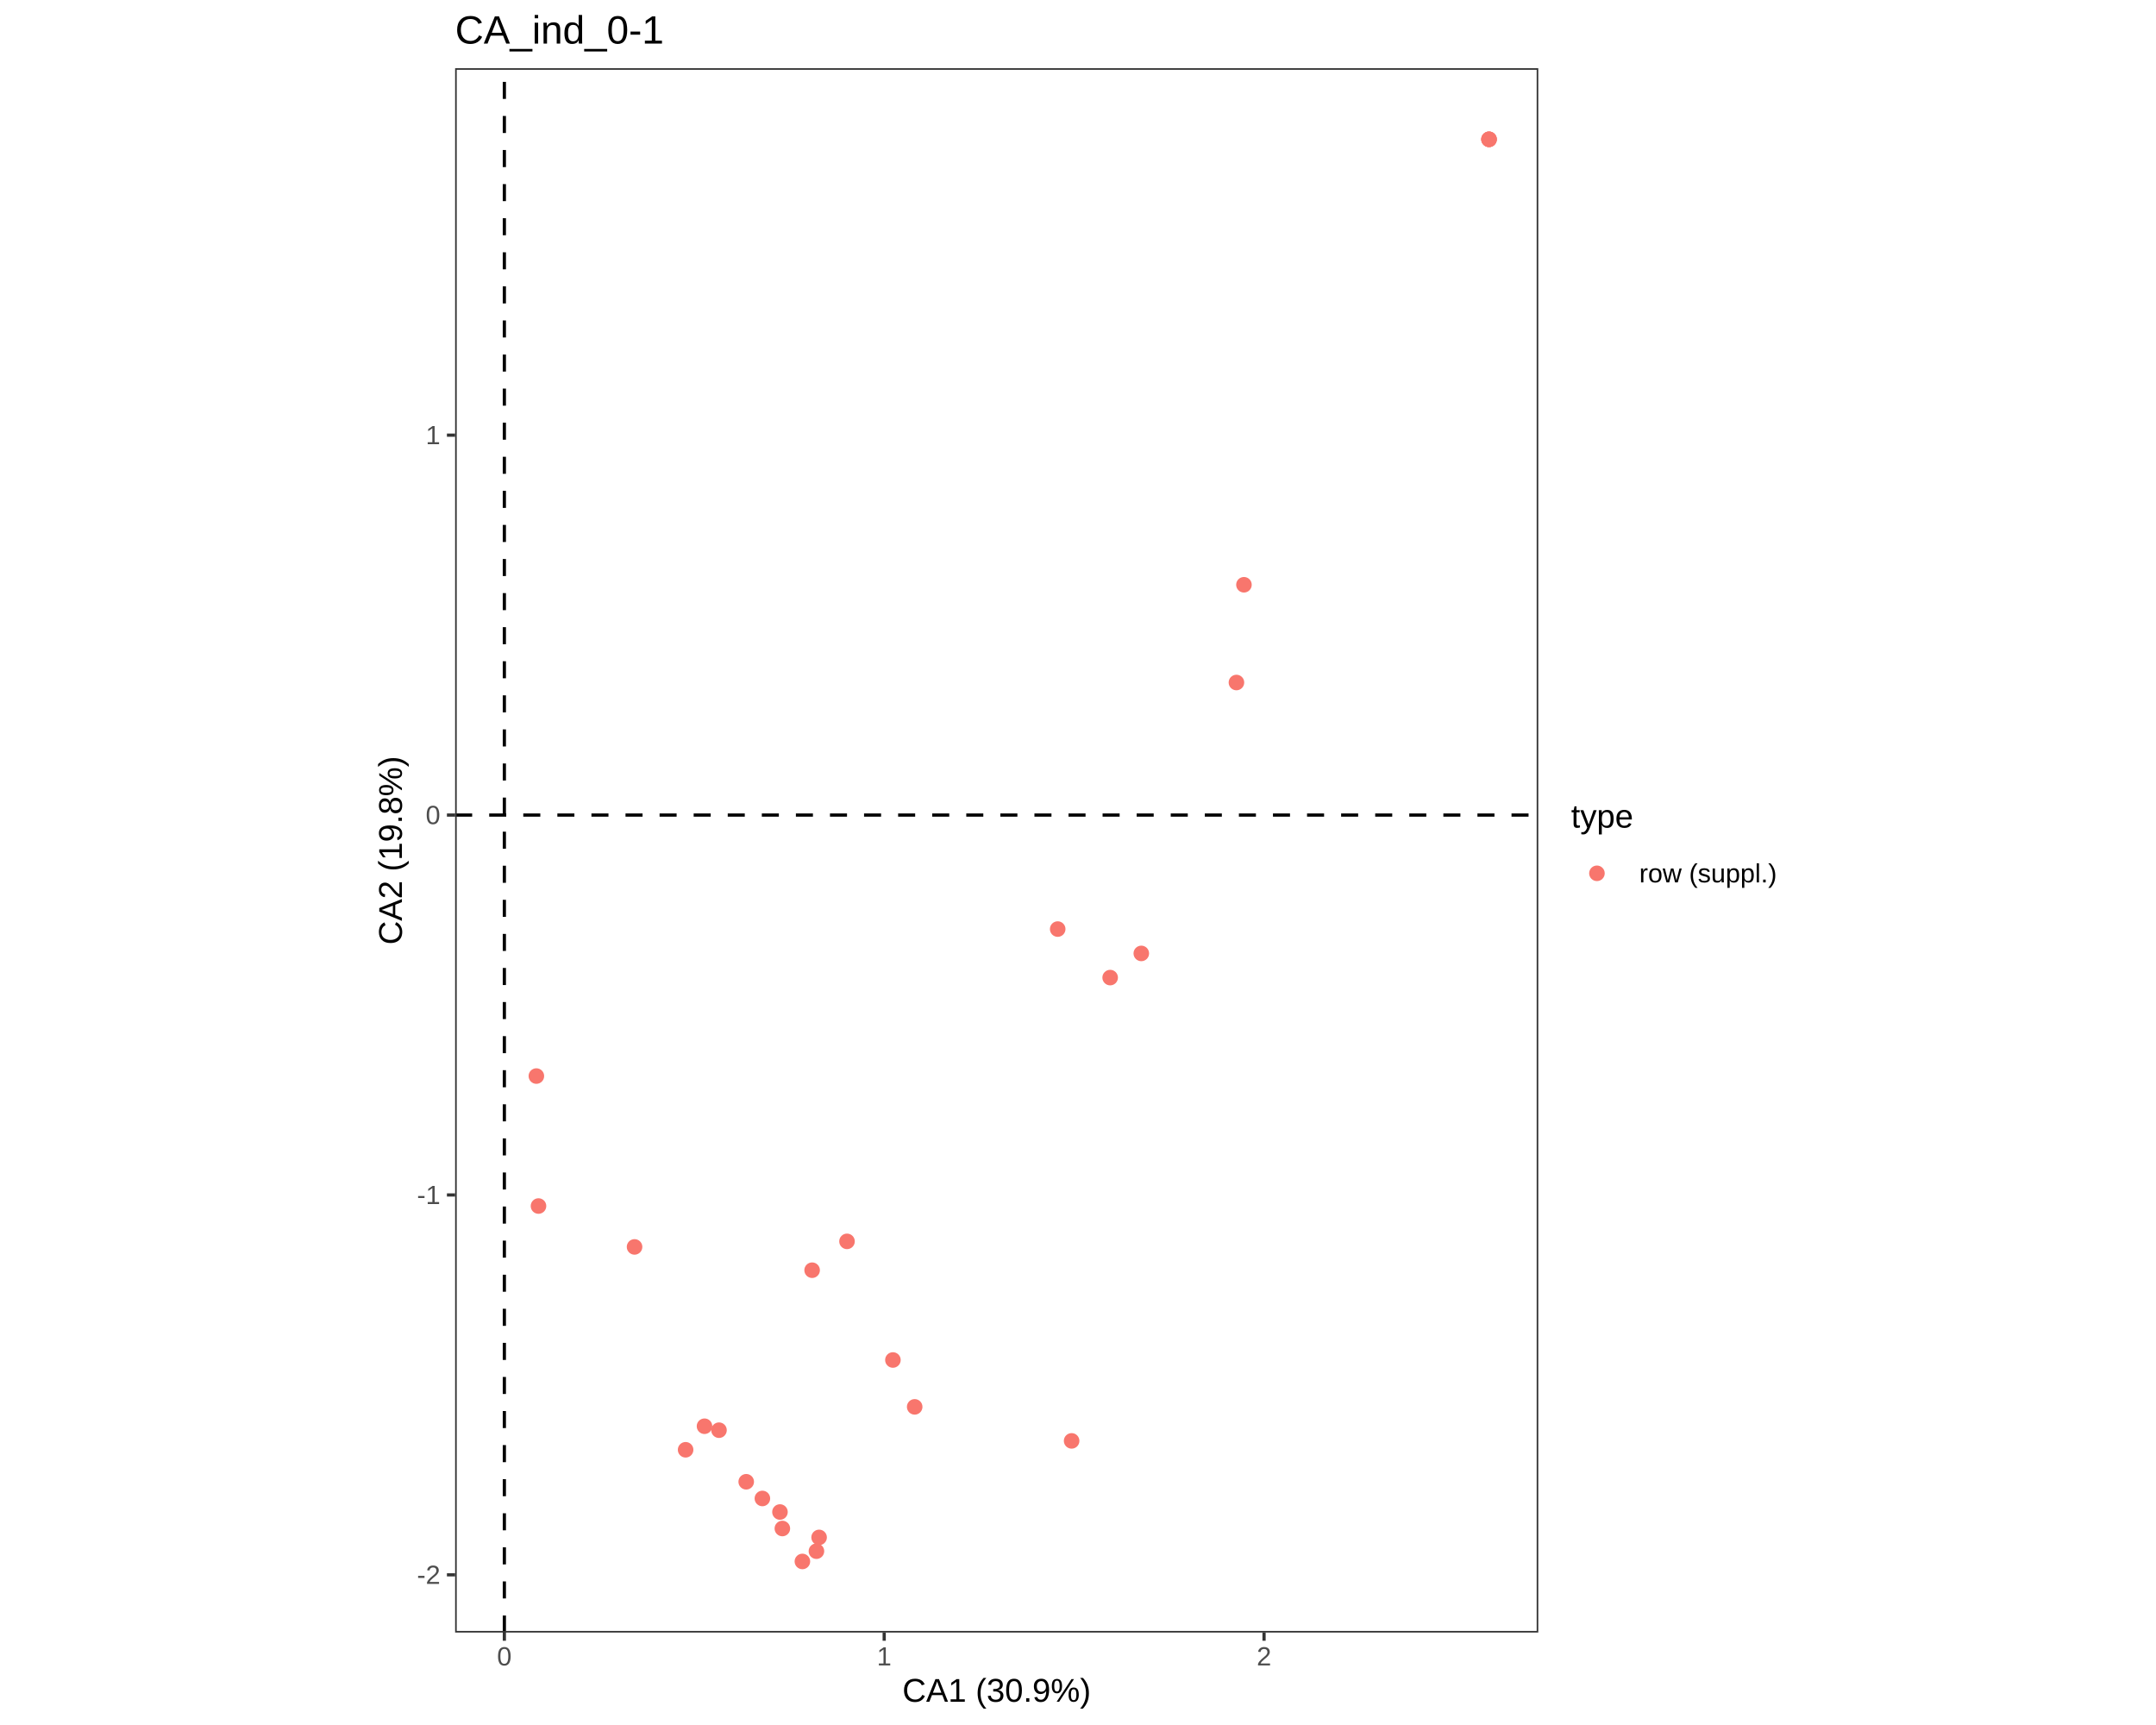
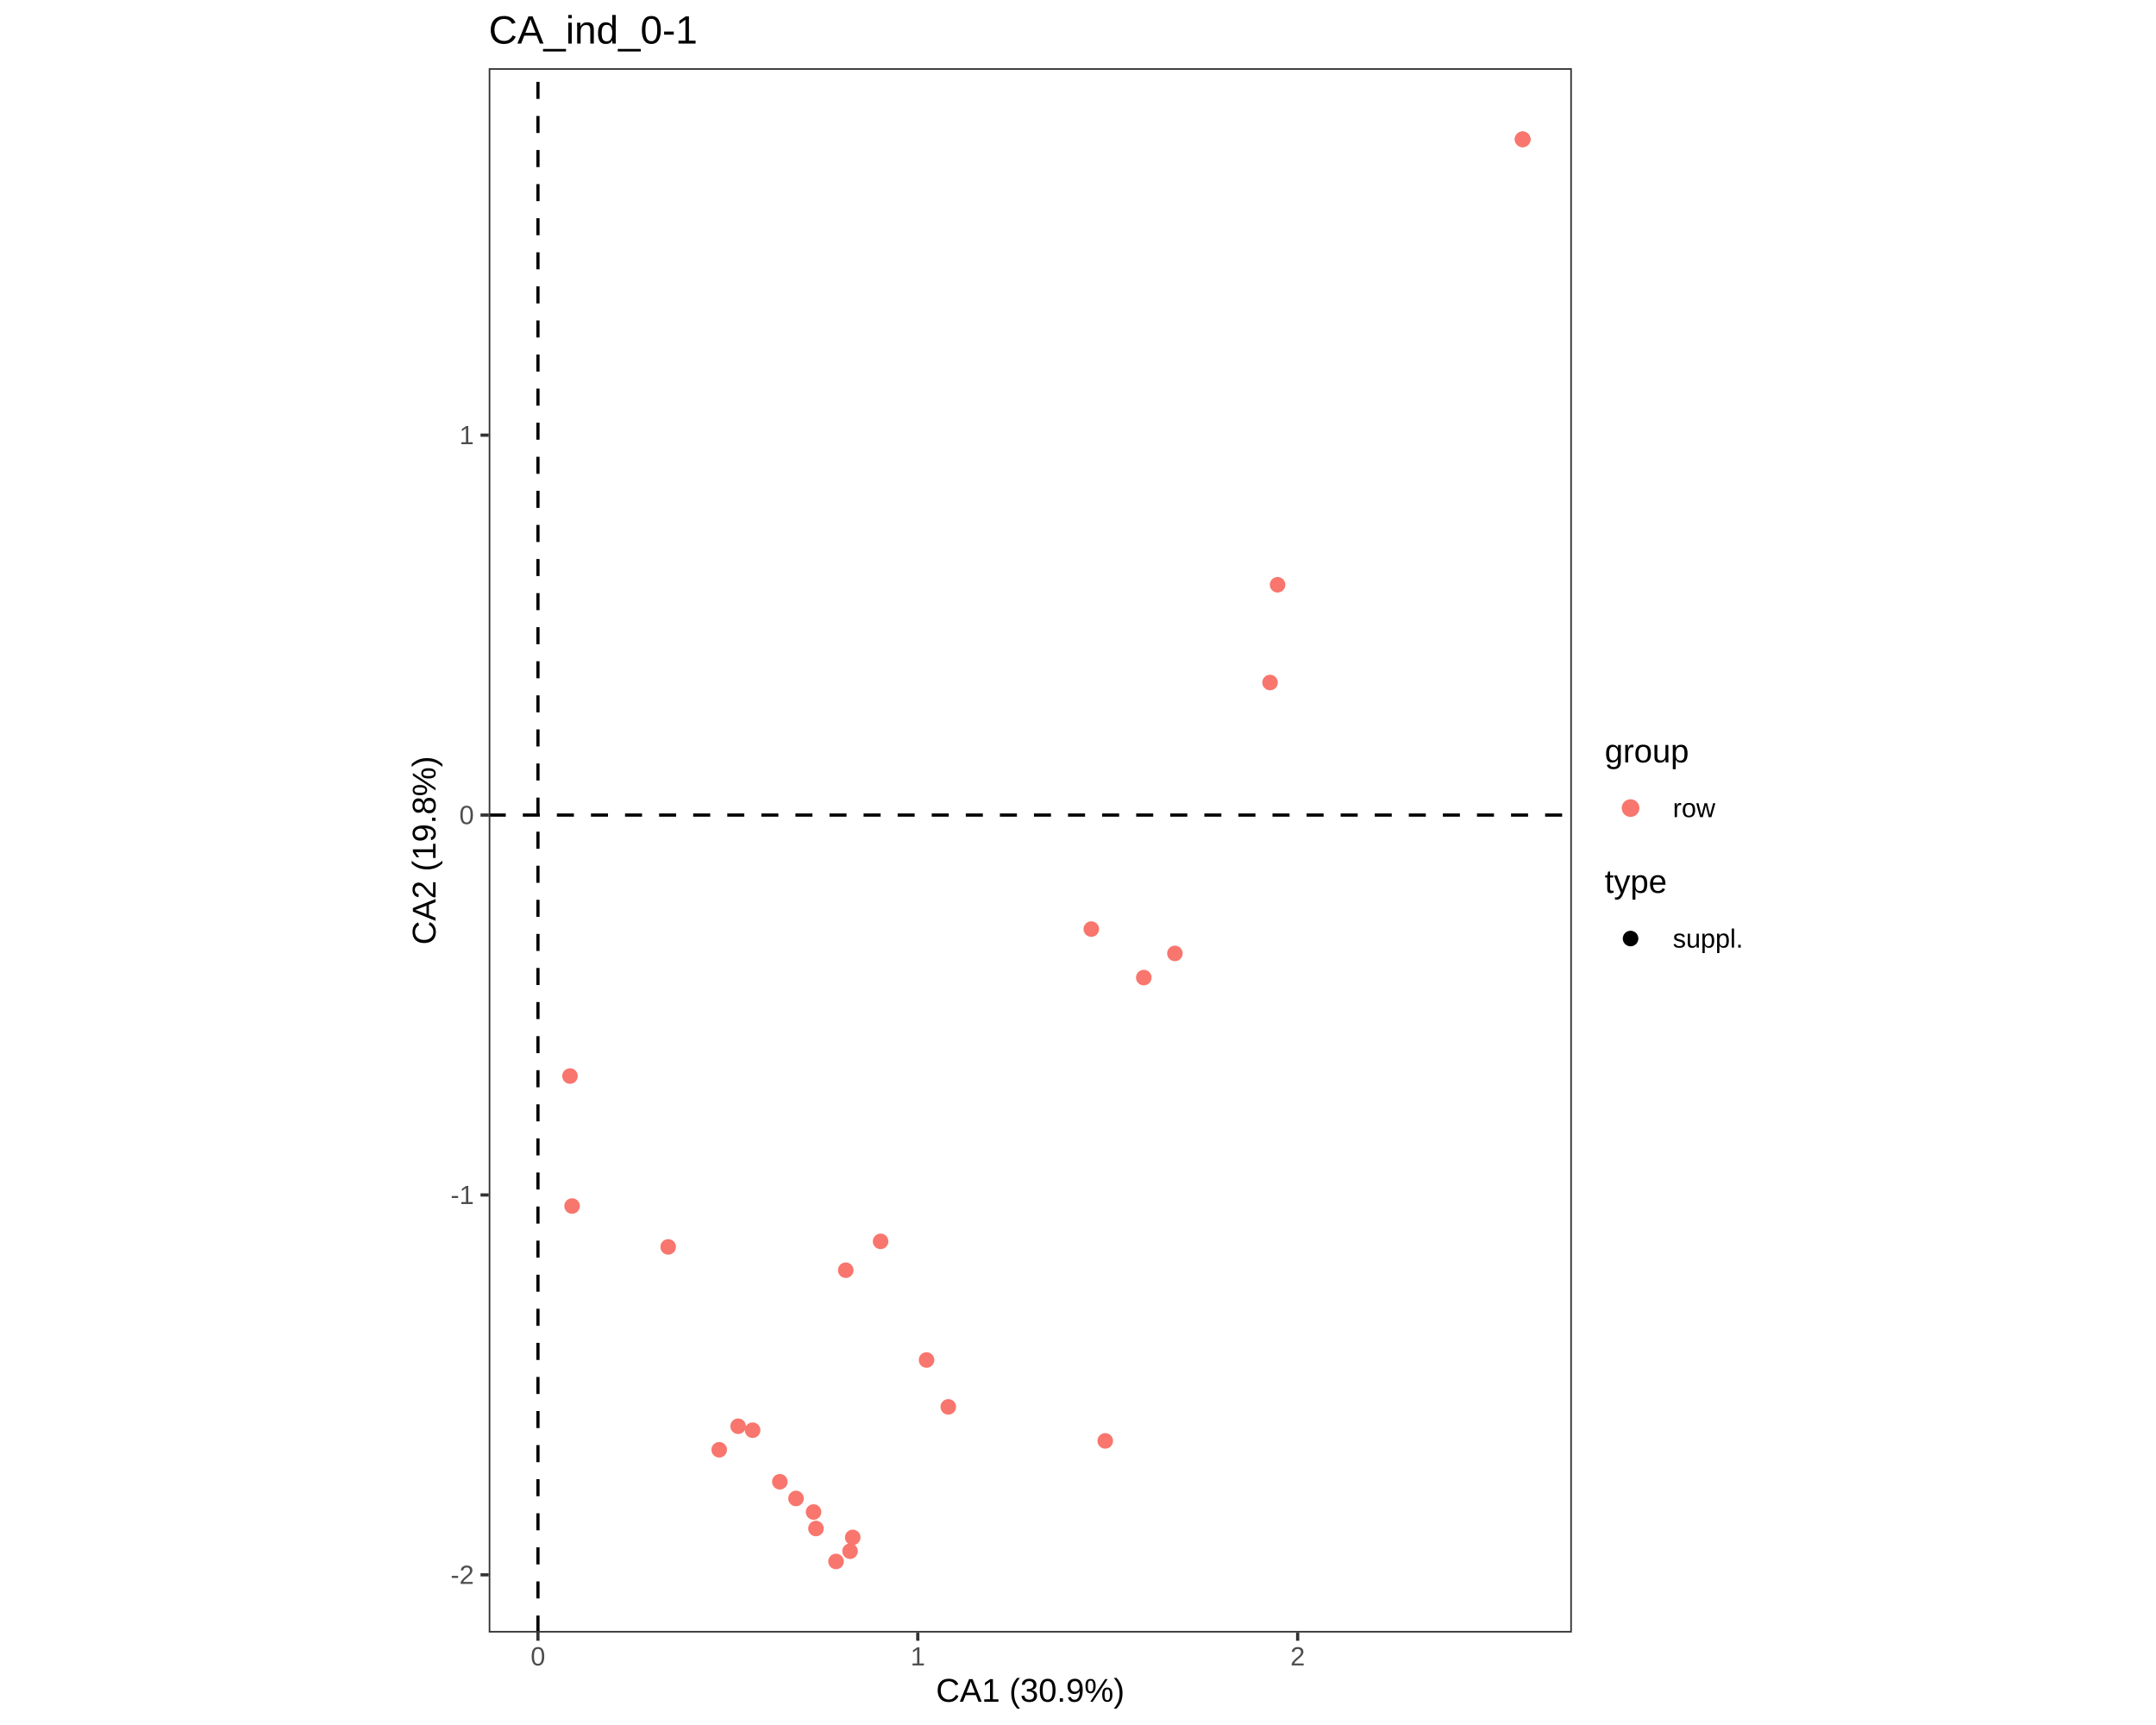
<svg xmlns="http://www.w3.org/2000/svg" viewBox="0 0 720.00 576.00">
  <defs>
    <style type="text/css">
    line, polyline, polygon, path, rect, circle {
      fill: none;
      stroke: #000000;
      stroke-linecap: round;
      stroke-linejoin: round;
      stroke-miterlimit: 10.00;
    }
  </style>
  </defs>
  <rect width="100%" height="100%" style="stroke: none; fill: #FFFFFF;" />
  <defs>
-     <clipPath id="cpMTIxLjE4fDU5OC44Mnw1NzYuMDB8MC4wMA==">
-       <rect x="121.18" y="0.00" width="477.64" height="576.00" />
+     <clipPath id="cpMTMyLjQwfDU4Ny42MHw1NzYuMDB8MC4wMA==">
+       <rect x="132.40" y="0.00" width="455.19" height="576.00" />
    </clipPath>
  </defs>
-   <rect x="121.18" y="0.00" width="477.64" height="576.00" style="stroke-width: 1.07; stroke: #FFFFFF; fill: #FFFFFF;" clip-path="url(#cpMTIxLjE4fDU5OC44Mnw1NzYuMDB8MC4wMA==)" />
+   <rect x="132.40" y="0.00" width="455.19" height="576.00" style="stroke-width: 1.07; stroke: #FFFFFF; fill: #FFFFFF;" clip-path="url(#cpMTMyLjQwfDU4Ny42MHw1NzYuMDB8MC4wMA==)" />
  <defs>
    <clipPath id="cpMC4wMHw3MjAuMDB8NTc2LjAwfDAuMDA=">
      <rect x="0.00" y="0.00" width="720.00" height="576.00" />
    </clipPath>
  </defs>
  <defs>
-     <clipPath id="cpMTUxLjk5fDUxMy43MHw1NDUuMTN8MjIuNzc=">
-       <rect x="151.99" y="22.77" width="361.72" height="522.36" />
+     <clipPath id="cpMTYzLjIxfDUyNC45M3w1NDUuMTN8MjIuNzc=">
+       <rect x="163.21" y="22.77" width="361.72" height="522.36" />
    </clipPath>
  </defs>
-   <rect x="151.99" y="22.77" width="361.72" height="522.36" style="stroke-width: 1.07; stroke: none; fill: #FFFFFF;" clip-path="url(#cpMTUxLjk5fDUxMy43MHw1NDUuMTN8MjIuNzc=)" />
-   <line x1="168.43" y1="545.13" x2="168.43" y2="22.77" style="stroke-width: 1.07; stroke-dasharray: 5.69,5.69; stroke-linecap: butt;" clip-path="url(#cpMTUxLjk5fDUxMy43MHw1NDUuMTN8MjIuNzc=)" />
-   <line x1="151.99" y1="272.16" x2="513.70" y2="272.16" style="stroke-width: 1.07; stroke-dasharray: 5.69,5.69; stroke-linecap: butt;" clip-path="url(#cpMTUxLjk5fDUxMy43MHw1NDUuMTN8MjIuNzc=)" />
-   <circle cx="298.19" cy="454.12" r="1.95pt" style="stroke-width: 0.71; stroke: none; fill: #F8766D;" clip-path="url(#cpMTUxLjk5fDUxMy43MHw1NDUuMTN8MjIuNzc=)" />
-   <circle cx="282.86" cy="414.51" r="1.95pt" style="stroke-width: 0.71; stroke: none; fill: #F8766D;" clip-path="url(#cpMTUxLjk5fDUxMy43MHw1NDUuMTN8MjIuNzc=)" />
-   <circle cx="240.11" cy="477.56" r="1.95pt" style="stroke-width: 0.71; stroke: none; fill: #F8766D;" clip-path="url(#cpMTUxLjk5fDUxMy43MHw1NDUuMTN8MjIuNzc=)" />
-   <circle cx="179.83" cy="402.71" r="1.95pt" style="stroke-width: 0.71; stroke: none; fill: #F8766D;" clip-path="url(#cpMTUxLjk5fDUxMy43MHw1NDUuMTN8MjIuNzc=)" />
-   <circle cx="179.12" cy="359.31" r="1.95pt" style="stroke-width: 0.71; stroke: none; fill: #F8766D;" clip-path="url(#cpMTUxLjk5fDUxMy43MHw1NDUuMTN8MjIuNzc=)" />
-   <circle cx="353.22" cy="310.23" r="1.95pt" style="stroke-width: 0.71; stroke: none; fill: #F8766D;" clip-path="url(#cpMTUxLjk5fDUxMy43MHw1NDUuMTN8MjIuNzc=)" />
-   <circle cx="497.26" cy="46.52" r="1.95pt" style="stroke-width: 0.71; stroke: none; fill: #F8766D;" clip-path="url(#cpMTUxLjk5fDUxMy43MHw1NDUuMTN8MjIuNzc=)" />
-   <circle cx="211.91" cy="416.36" r="1.95pt" style="stroke-width: 0.71; stroke: none; fill: #F8766D;" clip-path="url(#cpMTUxLjk5fDUxMy43MHw1NDUuMTN8MjIuNzc=)" />
-   <circle cx="267.96" cy="521.39" r="1.95pt" style="stroke-width: 0.71; stroke: none; fill: #F8766D;" clip-path="url(#cpMTUxLjk5fDUxMy43MHw1NDUuMTN8MjIuNzc=)" />
-   <circle cx="497.26" cy="46.52" r="1.95pt" style="stroke-width: 0.71; stroke: none; fill: #F8766D;" clip-path="url(#cpMTUxLjk5fDUxMy43MHw1NDUuMTN8MjIuNzc=)" />
-   <circle cx="497.26" cy="46.52" r="1.95pt" style="stroke-width: 0.71; stroke: none; fill: #F8766D;" clip-path="url(#cpMTUxLjk5fDUxMy43MHw1NDUuMTN8MjIuNzc=)" />
-   <circle cx="235.27" cy="476.24" r="1.95pt" style="stroke-width: 0.71; stroke: none; fill: #F8766D;" clip-path="url(#cpMTUxLjk5fDUxMy43MHw1NDUuMTN8MjIuNzc=)" />
-   <circle cx="305.46" cy="469.77" r="1.95pt" style="stroke-width: 0.71; stroke: none; fill: #F8766D;" clip-path="url(#cpMTUxLjk5fDUxMy43MHw1NDUuMTN8MjIuNzc=)" />
-   <circle cx="357.87" cy="481.13" r="1.95pt" style="stroke-width: 0.71; stroke: none; fill: #F8766D;" clip-path="url(#cpMTUxLjk5fDUxMy43MHw1NDUuMTN8MjIuNzc=)" />
-   <circle cx="273.54" cy="513.36" r="1.95pt" style="stroke-width: 0.71; stroke: none; fill: #F8766D;" clip-path="url(#cpMTUxLjk5fDUxMy43MHw1NDUuMTN8MjIuNzc=)" />
-   <circle cx="271.21" cy="424.14" r="1.95pt" style="stroke-width: 0.71; stroke: none; fill: #F8766D;" clip-path="url(#cpMTUxLjk5fDUxMy43MHw1NDUuMTN8MjIuNzc=)" />
-   <circle cx="260.47" cy="504.88" r="1.95pt" style="stroke-width: 0.71; stroke: none; fill: #F8766D;" clip-path="url(#cpMTUxLjk5fDUxMy43MHw1NDUuMTN8MjIuNzc=)" />
-   <circle cx="272.65" cy="517.96" r="1.95pt" style="stroke-width: 0.71; stroke: none; fill: #F8766D;" clip-path="url(#cpMTUxLjk5fDUxMy43MHw1NDUuMTN8MjIuNzc=)" />
-   <circle cx="228.96" cy="484.10" r="1.95pt" style="stroke-width: 0.71; stroke: none; fill: #F8766D;" clip-path="url(#cpMTUxLjk5fDUxMy43MHw1NDUuMTN8MjIuNzc=)" />
-   <circle cx="415.42" cy="195.26" r="1.95pt" style="stroke-width: 0.71; stroke: none; fill: #F8766D;" clip-path="url(#cpMTUxLjk5fDUxMy43MHw1NDUuMTN8MjIuNzc=)" />
-   <circle cx="370.74" cy="326.43" r="1.95pt" style="stroke-width: 0.71; stroke: none; fill: #F8766D;" clip-path="url(#cpMTUxLjk5fDUxMy43MHw1NDUuMTN8MjIuNzc=)" />
-   <circle cx="381.14" cy="318.36" r="1.95pt" style="stroke-width: 0.71; stroke: none; fill: #F8766D;" clip-path="url(#cpMTUxLjk5fDUxMy43MHw1NDUuMTN8MjIuNzc=)" />
-   <circle cx="412.91" cy="227.90" r="1.95pt" style="stroke-width: 0.71; stroke: none; fill: #F8766D;" clip-path="url(#cpMTUxLjk5fDUxMy43MHw1NDUuMTN8MjIuNzc=)" />
-   <circle cx="261.27" cy="510.39" r="1.95pt" style="stroke-width: 0.71; stroke: none; fill: #F8766D;" clip-path="url(#cpMTUxLjk5fDUxMy43MHw1NDUuMTN8MjIuNzc=)" />
-   <circle cx="254.60" cy="500.36" r="1.95pt" style="stroke-width: 0.71; stroke: none; fill: #F8766D;" clip-path="url(#cpMTUxLjk5fDUxMy43MHw1NDUuMTN8MjIuNzc=)" />
-   <circle cx="249.20" cy="494.78" r="1.95pt" style="stroke-width: 0.71; stroke: none; fill: #F8766D;" clip-path="url(#cpMTUxLjk5fDUxMy43MHw1NDUuMTN8MjIuNzc=)" />
-   <rect x="151.99" y="22.77" width="361.72" height="522.36" style="stroke-width: 1.07; stroke: #333333;" clip-path="url(#cpMTUxLjk5fDUxMy43MHw1NDUuMTN8MjIuNzc=)" />
+   <rect x="163.21" y="22.77" width="361.72" height="522.36" style="stroke-width: 1.07; stroke: none; fill: #FFFFFF;" clip-path="url(#cpMTYzLjIxfDUyNC45M3w1NDUuMTN8MjIuNzc=)" />
+   <line x1="179.65" y1="545.13" x2="179.65" y2="22.77" style="stroke-width: 1.07; stroke-dasharray: 5.69,5.69; stroke-linecap: butt;" clip-path="url(#cpMTYzLjIxfDUyNC45M3w1NDUuMTN8MjIuNzc=)" />
+   <line x1="163.21" y1="272.16" x2="524.93" y2="272.16" style="stroke-width: 1.07; stroke-dasharray: 5.69,5.69; stroke-linecap: butt;" clip-path="url(#cpMTYzLjIxfDUyNC45M3w1NDUuMTN8MjIuNzc=)" />
+   <circle cx="309.42" cy="454.12" r="1.95pt" style="stroke-width: 0.71; stroke: none; fill: #F8766D;" clip-path="url(#cpMTYzLjIxfDUyNC45M3w1NDUuMTN8MjIuNzc=)" />
+   <circle cx="294.08" cy="414.51" r="1.95pt" style="stroke-width: 0.71; stroke: none; fill: #F8766D;" clip-path="url(#cpMTYzLjIxfDUyNC45M3w1NDUuMTN8MjIuNzc=)" />
+   <circle cx="251.34" cy="477.56" r="1.95pt" style="stroke-width: 0.71; stroke: none; fill: #F8766D;" clip-path="url(#cpMTYzLjIxfDUyNC45M3w1NDUuMTN8MjIuNzc=)" />
+   <circle cx="191.05" cy="402.71" r="1.95pt" style="stroke-width: 0.71; stroke: none; fill: #F8766D;" clip-path="url(#cpMTYzLjIxfDUyNC45M3w1NDUuMTN8MjIuNzc=)" />
+   <circle cx="190.35" cy="359.31" r="1.95pt" style="stroke-width: 0.71; stroke: none; fill: #F8766D;" clip-path="url(#cpMTYzLjIxfDUyNC45M3w1NDUuMTN8MjIuNzc=)" />
+   <circle cx="364.44" cy="310.23" r="1.95pt" style="stroke-width: 0.71; stroke: none; fill: #F8766D;" clip-path="url(#cpMTYzLjIxfDUyNC45M3w1NDUuMTN8MjIuNzc=)" />
+   <circle cx="508.49" cy="46.52" r="1.95pt" style="stroke-width: 0.71; stroke: none; fill: #F8766D;" clip-path="url(#cpMTYzLjIxfDUyNC45M3w1NDUuMTN8MjIuNzc=)" />
+   <circle cx="223.14" cy="416.36" r="1.95pt" style="stroke-width: 0.71; stroke: none; fill: #F8766D;" clip-path="url(#cpMTYzLjIxfDUyNC45M3w1NDUuMTN8MjIuNzc=)" />
+   <circle cx="279.19" cy="521.39" r="1.95pt" style="stroke-width: 0.71; stroke: none; fill: #F8766D;" clip-path="url(#cpMTYzLjIxfDUyNC45M3w1NDUuMTN8MjIuNzc=)" />
+   <circle cx="508.49" cy="46.52" r="1.95pt" style="stroke-width: 0.71; stroke: none; fill: #F8766D;" clip-path="url(#cpMTYzLjIxfDUyNC45M3w1NDUuMTN8MjIuNzc=)" />
+   <circle cx="508.49" cy="46.52" r="1.95pt" style="stroke-width: 0.71; stroke: none; fill: #F8766D;" clip-path="url(#cpMTYzLjIxfDUyNC45M3w1NDUuMTN8MjIuNzc=)" />
+   <circle cx="246.50" cy="476.24" r="1.95pt" style="stroke-width: 0.71; stroke: none; fill: #F8766D;" clip-path="url(#cpMTYzLjIxfDUyNC45M3w1NDUuMTN8MjIuNzc=)" />
+   <circle cx="316.68" cy="469.77" r="1.95pt" style="stroke-width: 0.71; stroke: none; fill: #F8766D;" clip-path="url(#cpMTYzLjIxfDUyNC45M3w1NDUuMTN8MjIuNzc=)" />
+   <circle cx="369.10" cy="481.13" r="1.95pt" style="stroke-width: 0.71; stroke: none; fill: #F8766D;" clip-path="url(#cpMTYzLjIxfDUyNC45M3w1NDUuMTN8MjIuNzc=)" />
+   <circle cx="284.77" cy="513.36" r="1.95pt" style="stroke-width: 0.71; stroke: none; fill: #F8766D;" clip-path="url(#cpMTYzLjIxfDUyNC45M3w1NDUuMTN8MjIuNzc=)" />
+   <circle cx="282.44" cy="424.14" r="1.95pt" style="stroke-width: 0.71; stroke: none; fill: #F8766D;" clip-path="url(#cpMTYzLjIxfDUyNC45M3w1NDUuMTN8MjIuNzc=)" />
+   <circle cx="271.69" cy="504.88" r="1.95pt" style="stroke-width: 0.71; stroke: none; fill: #F8766D;" clip-path="url(#cpMTYzLjIxfDUyNC45M3w1NDUuMTN8MjIuNzc=)" />
+   <circle cx="283.88" cy="517.96" r="1.95pt" style="stroke-width: 0.71; stroke: none; fill: #F8766D;" clip-path="url(#cpMTYzLjIxfDUyNC45M3w1NDUuMTN8MjIuNzc=)" />
+   <circle cx="240.18" cy="484.10" r="1.95pt" style="stroke-width: 0.71; stroke: none; fill: #F8766D;" clip-path="url(#cpMTYzLjIxfDUyNC45M3w1NDUuMTN8MjIuNzc=)" />
+   <circle cx="426.65" cy="195.26" r="1.95pt" style="stroke-width: 0.71; stroke: none; fill: #F8766D;" clip-path="url(#cpMTYzLjIxfDUyNC45M3w1NDUuMTN8MjIuNzc=)" />
+   <circle cx="381.97" cy="326.43" r="1.95pt" style="stroke-width: 0.71; stroke: none; fill: #F8766D;" clip-path="url(#cpMTYzLjIxfDUyNC45M3w1NDUuMTN8MjIuNzc=)" />
+   <circle cx="392.36" cy="318.36" r="1.95pt" style="stroke-width: 0.71; stroke: none; fill: #F8766D;" clip-path="url(#cpMTYzLjIxfDUyNC45M3w1NDUuMTN8MjIuNzc=)" />
+   <circle cx="424.14" cy="227.90" r="1.95pt" style="stroke-width: 0.71; stroke: none; fill: #F8766D;" clip-path="url(#cpMTYzLjIxfDUyNC45M3w1NDUuMTN8MjIuNzc=)" />
+   <circle cx="272.49" cy="510.39" r="1.95pt" style="stroke-width: 0.71; stroke: none; fill: #F8766D;" clip-path="url(#cpMTYzLjIxfDUyNC45M3w1NDUuMTN8MjIuNzc=)" />
+   <circle cx="265.83" cy="500.36" r="1.95pt" style="stroke-width: 0.71; stroke: none; fill: #F8766D;" clip-path="url(#cpMTYzLjIxfDUyNC45M3w1NDUuMTN8MjIuNzc=)" />
+   <circle cx="260.43" cy="494.78" r="1.95pt" style="stroke-width: 0.71; stroke: none; fill: #F8766D;" clip-path="url(#cpMTYzLjIxfDUyNC45M3w1NDUuMTN8MjIuNzc=)" />
+   <rect x="163.21" y="22.77" width="361.72" height="522.36" style="stroke-width: 1.07; stroke: #333333;" clip-path="url(#cpMTYzLjIxfDUyNC45M3w1NDUuMTN8MjIuNzc=)" />
  <defs>
    <clipPath id="cpMC4wMHw3MjAuMDB8NTc2LjAwfDAuMDA=">
      <rect x="0.00" y="0.00" width="720.00" height="576.00" />
    </clipPath>
  </defs>
  <g clip-path="url(#cpMC4wMHw3MjAuMDB8NTc2LjAwfDAuMDA=)">
-     <text x="139.24" y="528.89" style="font-size: 8.80px; fill: #4D4D4D; font-family: Liberation Sans;" textLength="7.81px" lengthAdjust="spacingAndGlyphs">-2</text>
+     <text x="150.47" y="528.89" style="font-size: 8.80px; fill: #4D4D4D; font-family: Liberation Sans;" textLength="7.81px" lengthAdjust="spacingAndGlyphs">-2</text>
  </g>
  <g clip-path="url(#cpMC4wMHw3MjAuMDB8NTc2LjAwfDAuMDA=)">
-     <text x="139.24" y="402.04" style="font-size: 8.80px; fill: #4D4D4D; font-family: Liberation Sans;" textLength="7.81px" lengthAdjust="spacingAndGlyphs">-1</text>
+     <text x="150.47" y="402.04" style="font-size: 8.80px; fill: #4D4D4D; font-family: Liberation Sans;" textLength="7.81px" lengthAdjust="spacingAndGlyphs">-1</text>
  </g>
  <g clip-path="url(#cpMC4wMHw3MjAuMDB8NTc2LjAwfDAuMDA=)">
-     <text x="142.16" y="275.18" style="font-size: 8.80px; fill: #4D4D4D; font-family: Liberation Sans;" textLength="4.89px" lengthAdjust="spacingAndGlyphs">0</text>
+     <text x="153.39" y="275.18" style="font-size: 8.80px; fill: #4D4D4D; font-family: Liberation Sans;" textLength="4.89px" lengthAdjust="spacingAndGlyphs">0</text>
  </g>
  <g clip-path="url(#cpMC4wMHw3MjAuMDB8NTc2LjAwfDAuMDA=)">
-     <text x="142.16" y="148.33" style="font-size: 8.80px; fill: #4D4D4D; font-family: Liberation Sans;" textLength="4.89px" lengthAdjust="spacingAndGlyphs">1</text>
+     <text x="153.39" y="148.33" style="font-size: 8.80px; fill: #4D4D4D; font-family: Liberation Sans;" textLength="4.89px" lengthAdjust="spacingAndGlyphs">1</text>
  </g>
-   <polyline points="149.25,525.86 151.99,525.86 " style="stroke-width: 1.07; stroke: #333333; stroke-linecap: butt;" clip-path="url(#cpMC4wMHw3MjAuMDB8NTc2LjAwfDAuMDA=)" />
-   <polyline points="149.25,399.01 151.99,399.01 " style="stroke-width: 1.07; stroke: #333333; stroke-linecap: butt;" clip-path="url(#cpMC4wMHw3MjAuMDB8NTc2LjAwfDAuMDA=)" />
-   <polyline points="149.25,272.16 151.99,272.16 " style="stroke-width: 1.07; stroke: #333333; stroke-linecap: butt;" clip-path="url(#cpMC4wMHw3MjAuMDB8NTc2LjAwfDAuMDA=)" />
-   <polyline points="149.25,145.31 151.99,145.31 " style="stroke-width: 1.07; stroke: #333333; stroke-linecap: butt;" clip-path="url(#cpMC4wMHw3MjAuMDB8NTc2LjAwfDAuMDA=)" />
-   <polyline points="168.43,547.87 168.43,545.13 " style="stroke-width: 1.07; stroke: #333333; stroke-linecap: butt;" clip-path="url(#cpMC4wMHw3MjAuMDB8NTc2LjAwfDAuMDA=)" />
-   <polyline points="295.28,547.87 295.28,545.13 " style="stroke-width: 1.07; stroke: #333333; stroke-linecap: butt;" clip-path="url(#cpMC4wMHw3MjAuMDB8NTc2LjAwfDAuMDA=)" />
-   <polyline points="422.13,547.87 422.13,545.13 " style="stroke-width: 1.07; stroke: #333333; stroke-linecap: butt;" clip-path="url(#cpMC4wMHw3MjAuMDB8NTc2LjAwfDAuMDA=)" />
+   <polyline points="160.47,525.86 163.21,525.86 " style="stroke-width: 1.07; stroke: #333333; stroke-linecap: butt;" clip-path="url(#cpMC4wMHw3MjAuMDB8NTc2LjAwfDAuMDA=)" />
+   <polyline points="160.47,399.01 163.21,399.01 " style="stroke-width: 1.07; stroke: #333333; stroke-linecap: butt;" clip-path="url(#cpMC4wMHw3MjAuMDB8NTc2LjAwfDAuMDA=)" />
+   <polyline points="160.47,272.16 163.21,272.16 " style="stroke-width: 1.07; stroke: #333333; stroke-linecap: butt;" clip-path="url(#cpMC4wMHw3MjAuMDB8NTc2LjAwfDAuMDA=)" />
+   <polyline points="160.47,145.31 163.21,145.31 " style="stroke-width: 1.07; stroke: #333333; stroke-linecap: butt;" clip-path="url(#cpMC4wMHw3MjAuMDB8NTc2LjAwfDAuMDA=)" />
+   <polyline points="179.65,547.87 179.65,545.13 " style="stroke-width: 1.07; stroke: #333333; stroke-linecap: butt;" clip-path="url(#cpMC4wMHw3MjAuMDB8NTc2LjAwfDAuMDA=)" />
+   <polyline points="306.50,547.87 306.50,545.13 " style="stroke-width: 1.07; stroke: #333333; stroke-linecap: butt;" clip-path="url(#cpMC4wMHw3MjAuMDB8NTc2LjAwfDAuMDA=)" />
+   <polyline points="433.36,547.87 433.36,545.13 " style="stroke-width: 1.07; stroke: #333333; stroke-linecap: butt;" clip-path="url(#cpMC4wMHw3MjAuMDB8NTc2LjAwfDAuMDA=)" />
  <g clip-path="url(#cpMC4wMHw3MjAuMDB8NTc2LjAwfDAuMDA=)">
-     <text x="165.98" y="556.11" style="font-size: 8.80px; fill: #4D4D4D; font-family: Liberation Sans;" textLength="4.89px" lengthAdjust="spacingAndGlyphs">0</text>
+     <text x="177.21" y="556.11" style="font-size: 8.80px; fill: #4D4D4D; font-family: Liberation Sans;" textLength="4.89px" lengthAdjust="spacingAndGlyphs">0</text>
  </g>
  <g clip-path="url(#cpMC4wMHw3MjAuMDB8NTc2LjAwfDAuMDA=)">
-     <text x="292.83" y="556.11" style="font-size: 8.80px; fill: #4D4D4D; font-family: Liberation Sans;" textLength="4.89px" lengthAdjust="spacingAndGlyphs">1</text>
+     <text x="304.06" y="556.11" style="font-size: 8.80px; fill: #4D4D4D; font-family: Liberation Sans;" textLength="4.89px" lengthAdjust="spacingAndGlyphs">1</text>
  </g>
  <g clip-path="url(#cpMC4wMHw3MjAuMDB8NTc2LjAwfDAuMDA=)">
-     <text x="419.68" y="556.11" style="font-size: 8.80px; fill: #4D4D4D; font-family: Liberation Sans;" textLength="4.89px" lengthAdjust="spacingAndGlyphs">2</text>
+     <text x="430.91" y="556.11" style="font-size: 8.80px; fill: #4D4D4D; font-family: Liberation Sans;" textLength="4.89px" lengthAdjust="spacingAndGlyphs">2</text>
  </g>
  <g clip-path="url(#cpMC4wMHw3MjAuMDB8NTc2LjAwfDAuMDA=)">
-     <text x="301.34" y="568.24" style="font-size: 11.00px; font-family: Liberation Sans;" textLength="63.00px" lengthAdjust="spacingAndGlyphs">CA1 (30.9%)</text>
+     <text x="312.57" y="568.24" style="font-size: 11.00px; font-family: Liberation Sans;" textLength="63.00px" lengthAdjust="spacingAndGlyphs">CA1 (30.9%)</text>
  </g>
  <g clip-path="url(#cpMC4wMHw3MjAuMDB8NTc2LjAwfDAuMDA=)">
-     <text transform="translate(134.22,315.45) rotate(-90)" style="font-size: 11.00px; font-family: Liberation Sans;" textLength="63.00px" lengthAdjust="spacingAndGlyphs">CA2 (19.8%)</text>
+     <text transform="translate(145.45,315.45) rotate(-90)" style="font-size: 11.00px; font-family: Liberation Sans;" textLength="63.00px" lengthAdjust="spacingAndGlyphs">CA2 (19.8%)</text>
  </g>
-   <rect x="524.66" y="267.65" width="68.68" height="32.60" style="stroke-width: 1.07; stroke: none; fill: #FFFFFF;" clip-path="url(#cpMC4wMHw3MjAuMDB8NTc2LjAwfDAuMDA=)" />
+   <rect x="535.89" y="245.87" width="36.93" height="32.60" style="stroke-width: 1.07; stroke: none; fill: #FFFFFF;" clip-path="url(#cpMC4wMHw3MjAuMDB8NTc2LjAwfDAuMDA=)" />
  <g clip-path="url(#cpMC4wMHw3MjAuMDB8NTc2LjAwfDAuMDA=)">
-     <text x="524.66" y="276.35" style="font-size: 11.00px; font-family: Liberation Sans;" textLength="20.81px" lengthAdjust="spacingAndGlyphs">type</text>
+     <text x="535.89" y="254.57" style="font-size: 11.00px; font-family: Liberation Sans;" textLength="28.16px" lengthAdjust="spacingAndGlyphs">group</text>
  </g>
-   <rect x="524.66" y="282.97" width="17.28" height="17.28" style="stroke-width: 1.07; stroke: none; fill: #FFFFFF;" clip-path="url(#cpMC4wMHw3MjAuMDB8NTc2LjAwfDAuMDA=)" />
-   <circle cx="533.30" cy="291.61" r="1.95pt" style="stroke-width: 0.71; stroke: none; fill: #F8766D;" clip-path="url(#cpMC4wMHw3MjAuMDB8NTc2LjAwfDAuMDA=)" />
+   <rect x="535.89" y="261.19" width="17.28" height="17.28" style="stroke-width: 1.07; stroke: none; fill: #FFFFFF;" clip-path="url(#cpMC4wMHw3MjAuMDB8NTc2LjAwfDAuMDA=)" />
+   <circle cx="544.53" cy="269.83" r="1.95pt" style="stroke-width: 0.71; stroke: #F8766D; fill: #F8766D;" clip-path="url(#cpMC4wMHw3MjAuMDB8NTc2LjAwfDAuMDA=)" />
  <g clip-path="url(#cpMC4wMHw3MjAuMDB8NTc2LjAwfDAuMDA=)">
-     <text x="547.42" y="294.64" style="font-size: 8.80px; font-family: Liberation Sans;" textLength="45.92px" lengthAdjust="spacingAndGlyphs">row (suppl.)</text>
+     <text x="558.65" y="272.85" style="font-size: 8.80px; font-family: Liberation Sans;" textLength="14.17px" lengthAdjust="spacingAndGlyphs">row</text>
+   </g>
+   <rect x="535.89" y="289.43" width="46.23" height="32.60" style="stroke-width: 1.07; stroke: none; fill: #FFFFFF;" clip-path="url(#cpMC4wMHw3MjAuMDB8NTc2LjAwfDAuMDA=)" />
+   <g clip-path="url(#cpMC4wMHw3MjAuMDB8NTc2LjAwfDAuMDA=)">
+     <text x="535.89" y="298.13" style="font-size: 11.00px; font-family: Liberation Sans;" textLength="20.81px" lengthAdjust="spacingAndGlyphs">type</text>
+   </g>
+   <rect x="535.89" y="304.75" width="17.28" height="17.28" style="stroke-width: 1.07; stroke: none; fill: #FFFFFF;" clip-path="url(#cpMC4wMHw3MjAuMDB8NTc2LjAwfDAuMDA=)" />
+   <circle cx="544.53" cy="313.39" r="1.95pt" style="stroke-width: 0.71; stroke: none; fill: #000000;" clip-path="url(#cpMC4wMHw3MjAuMDB8NTc2LjAwfDAuMDA=)" />
+   <g clip-path="url(#cpMC4wMHw3MjAuMDB8NTc2LjAwfDAuMDA=)">
+     <text x="558.65" y="316.42" style="font-size: 8.80px; font-family: Liberation Sans;" textLength="23.47px" lengthAdjust="spacingAndGlyphs">suppl.</text>
  </g>
  <g clip-path="url(#cpMC4wMHw3MjAuMDB8NTc2LjAwfDAuMDA=)">
-     <text x="151.99" y="14.56" style="font-size: 13.20px; font-family: Liberation Sans;" textLength="69.62px" lengthAdjust="spacingAndGlyphs">CA_ind_0-1</text>
+     <text x="163.21" y="14.56" style="font-size: 13.20px; font-family: Liberation Sans;" textLength="69.62px" lengthAdjust="spacingAndGlyphs">CA_ind_0-1</text>
  </g>
</svg>
